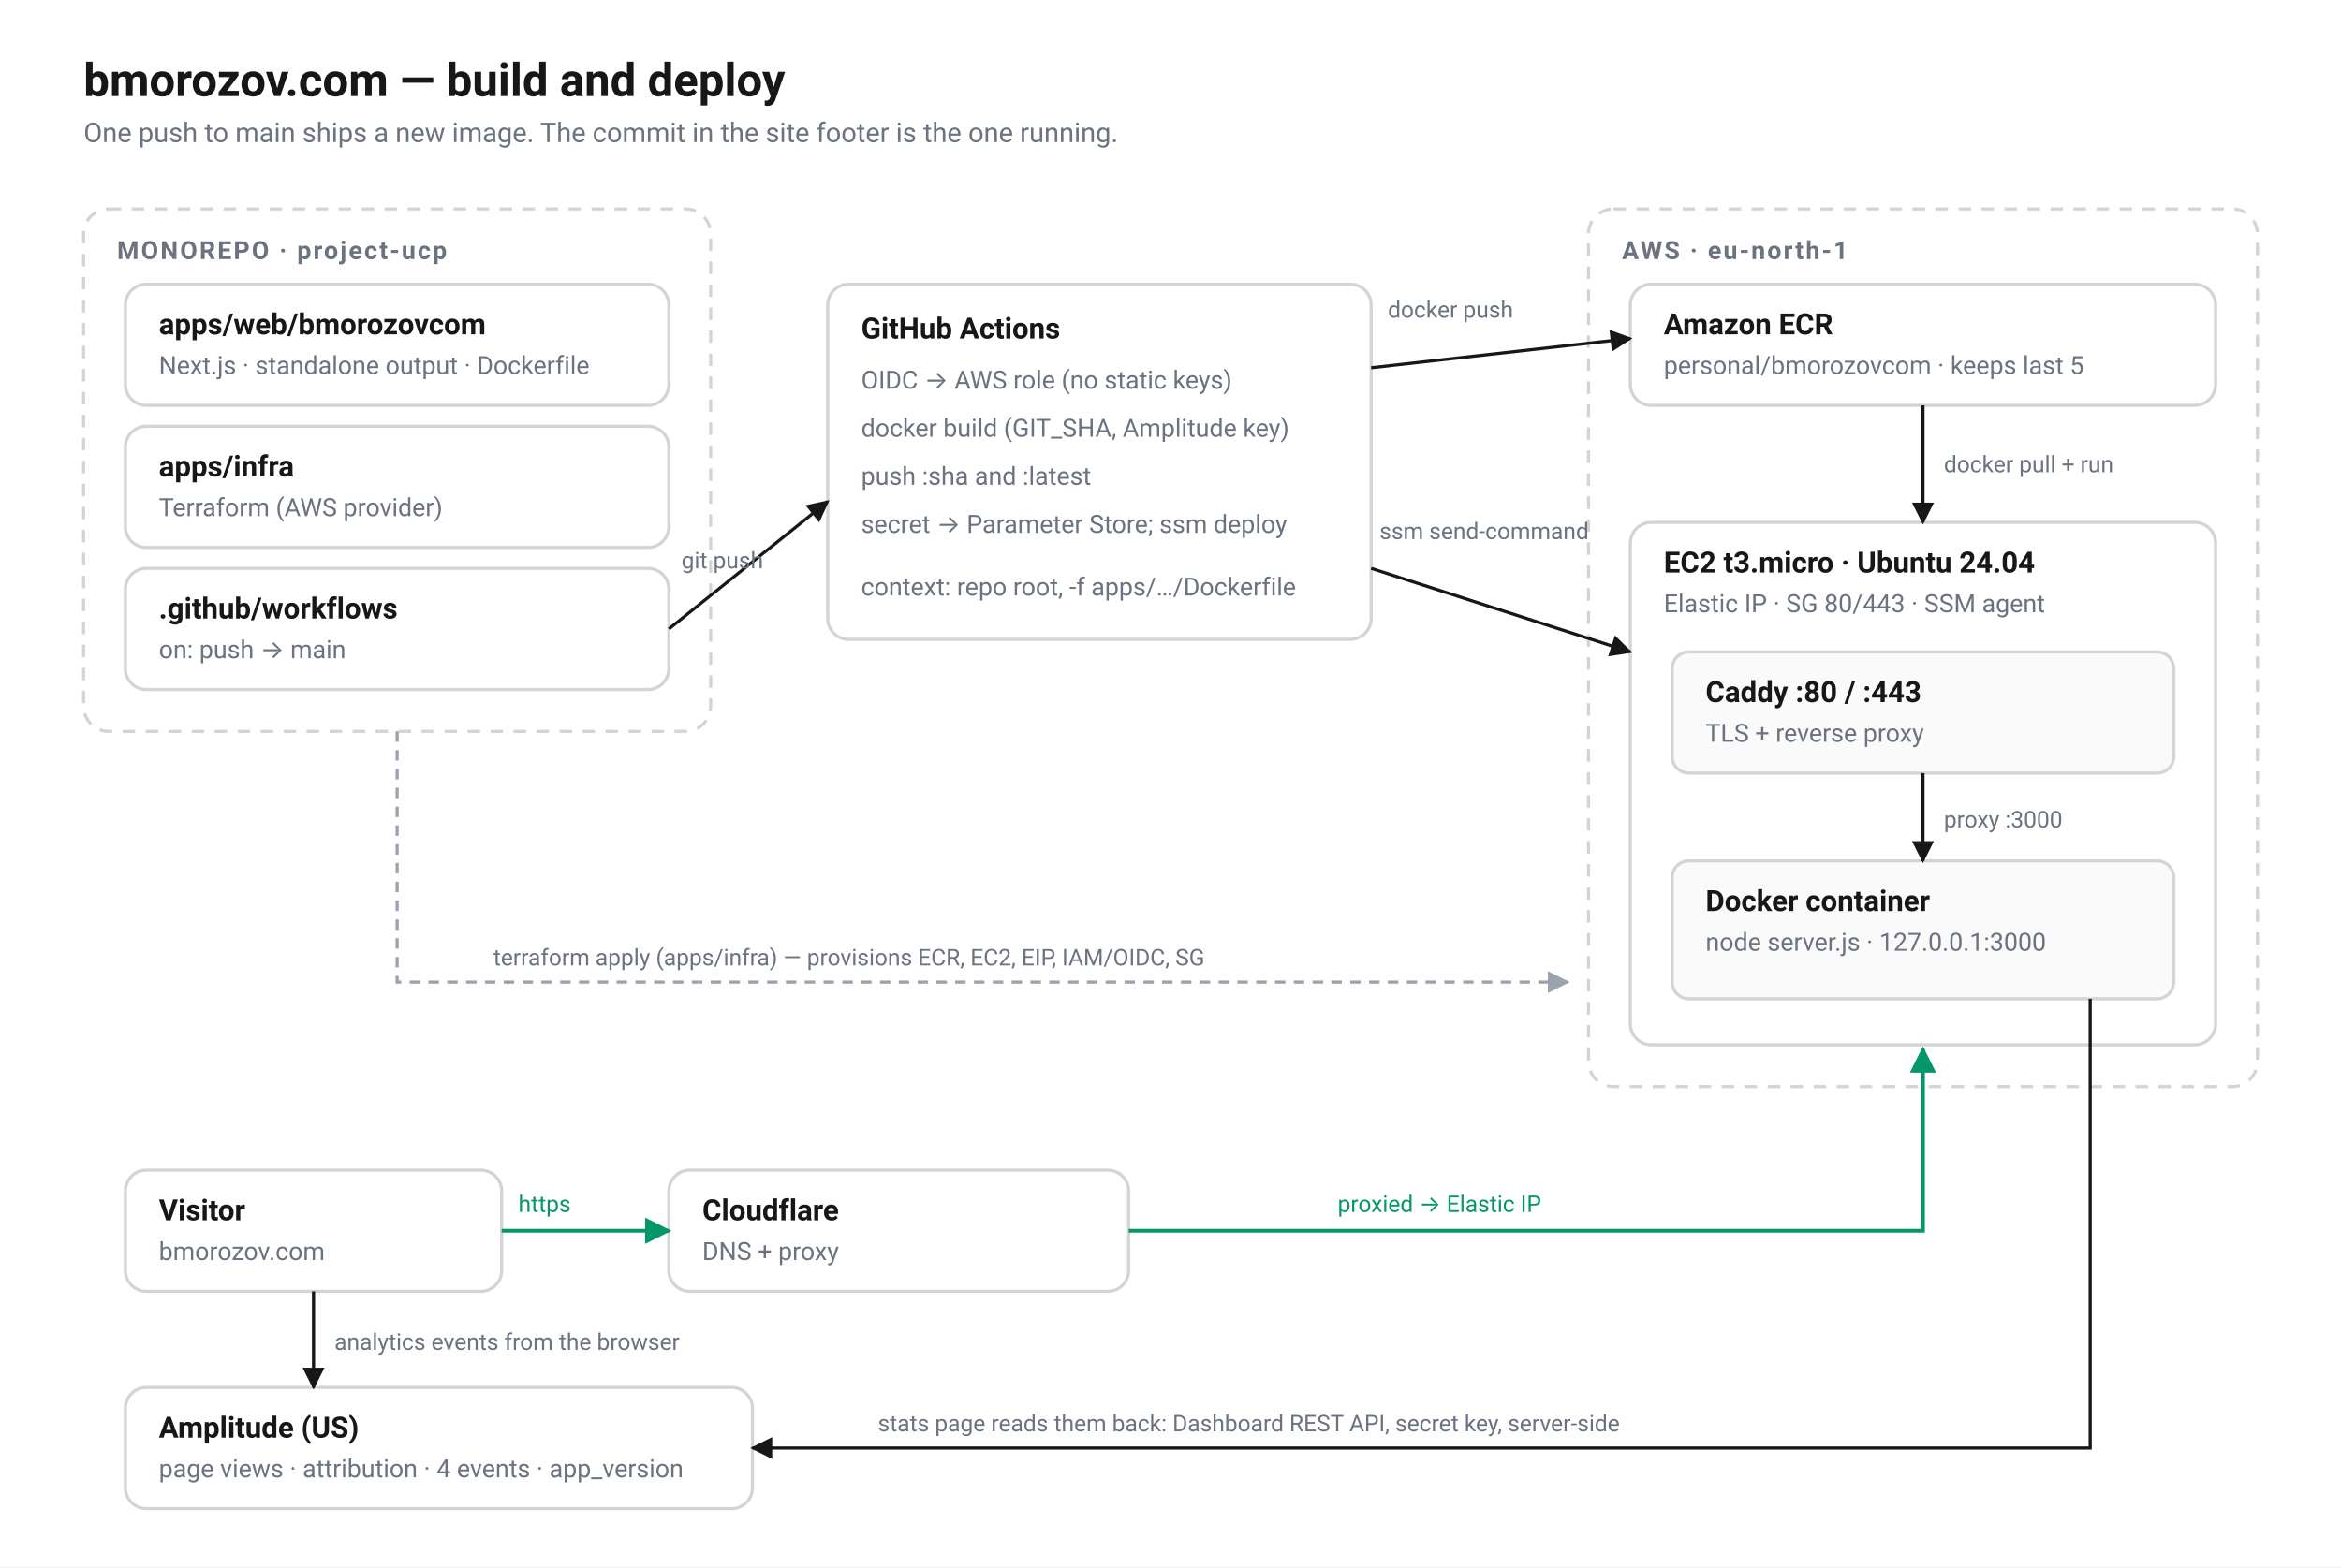
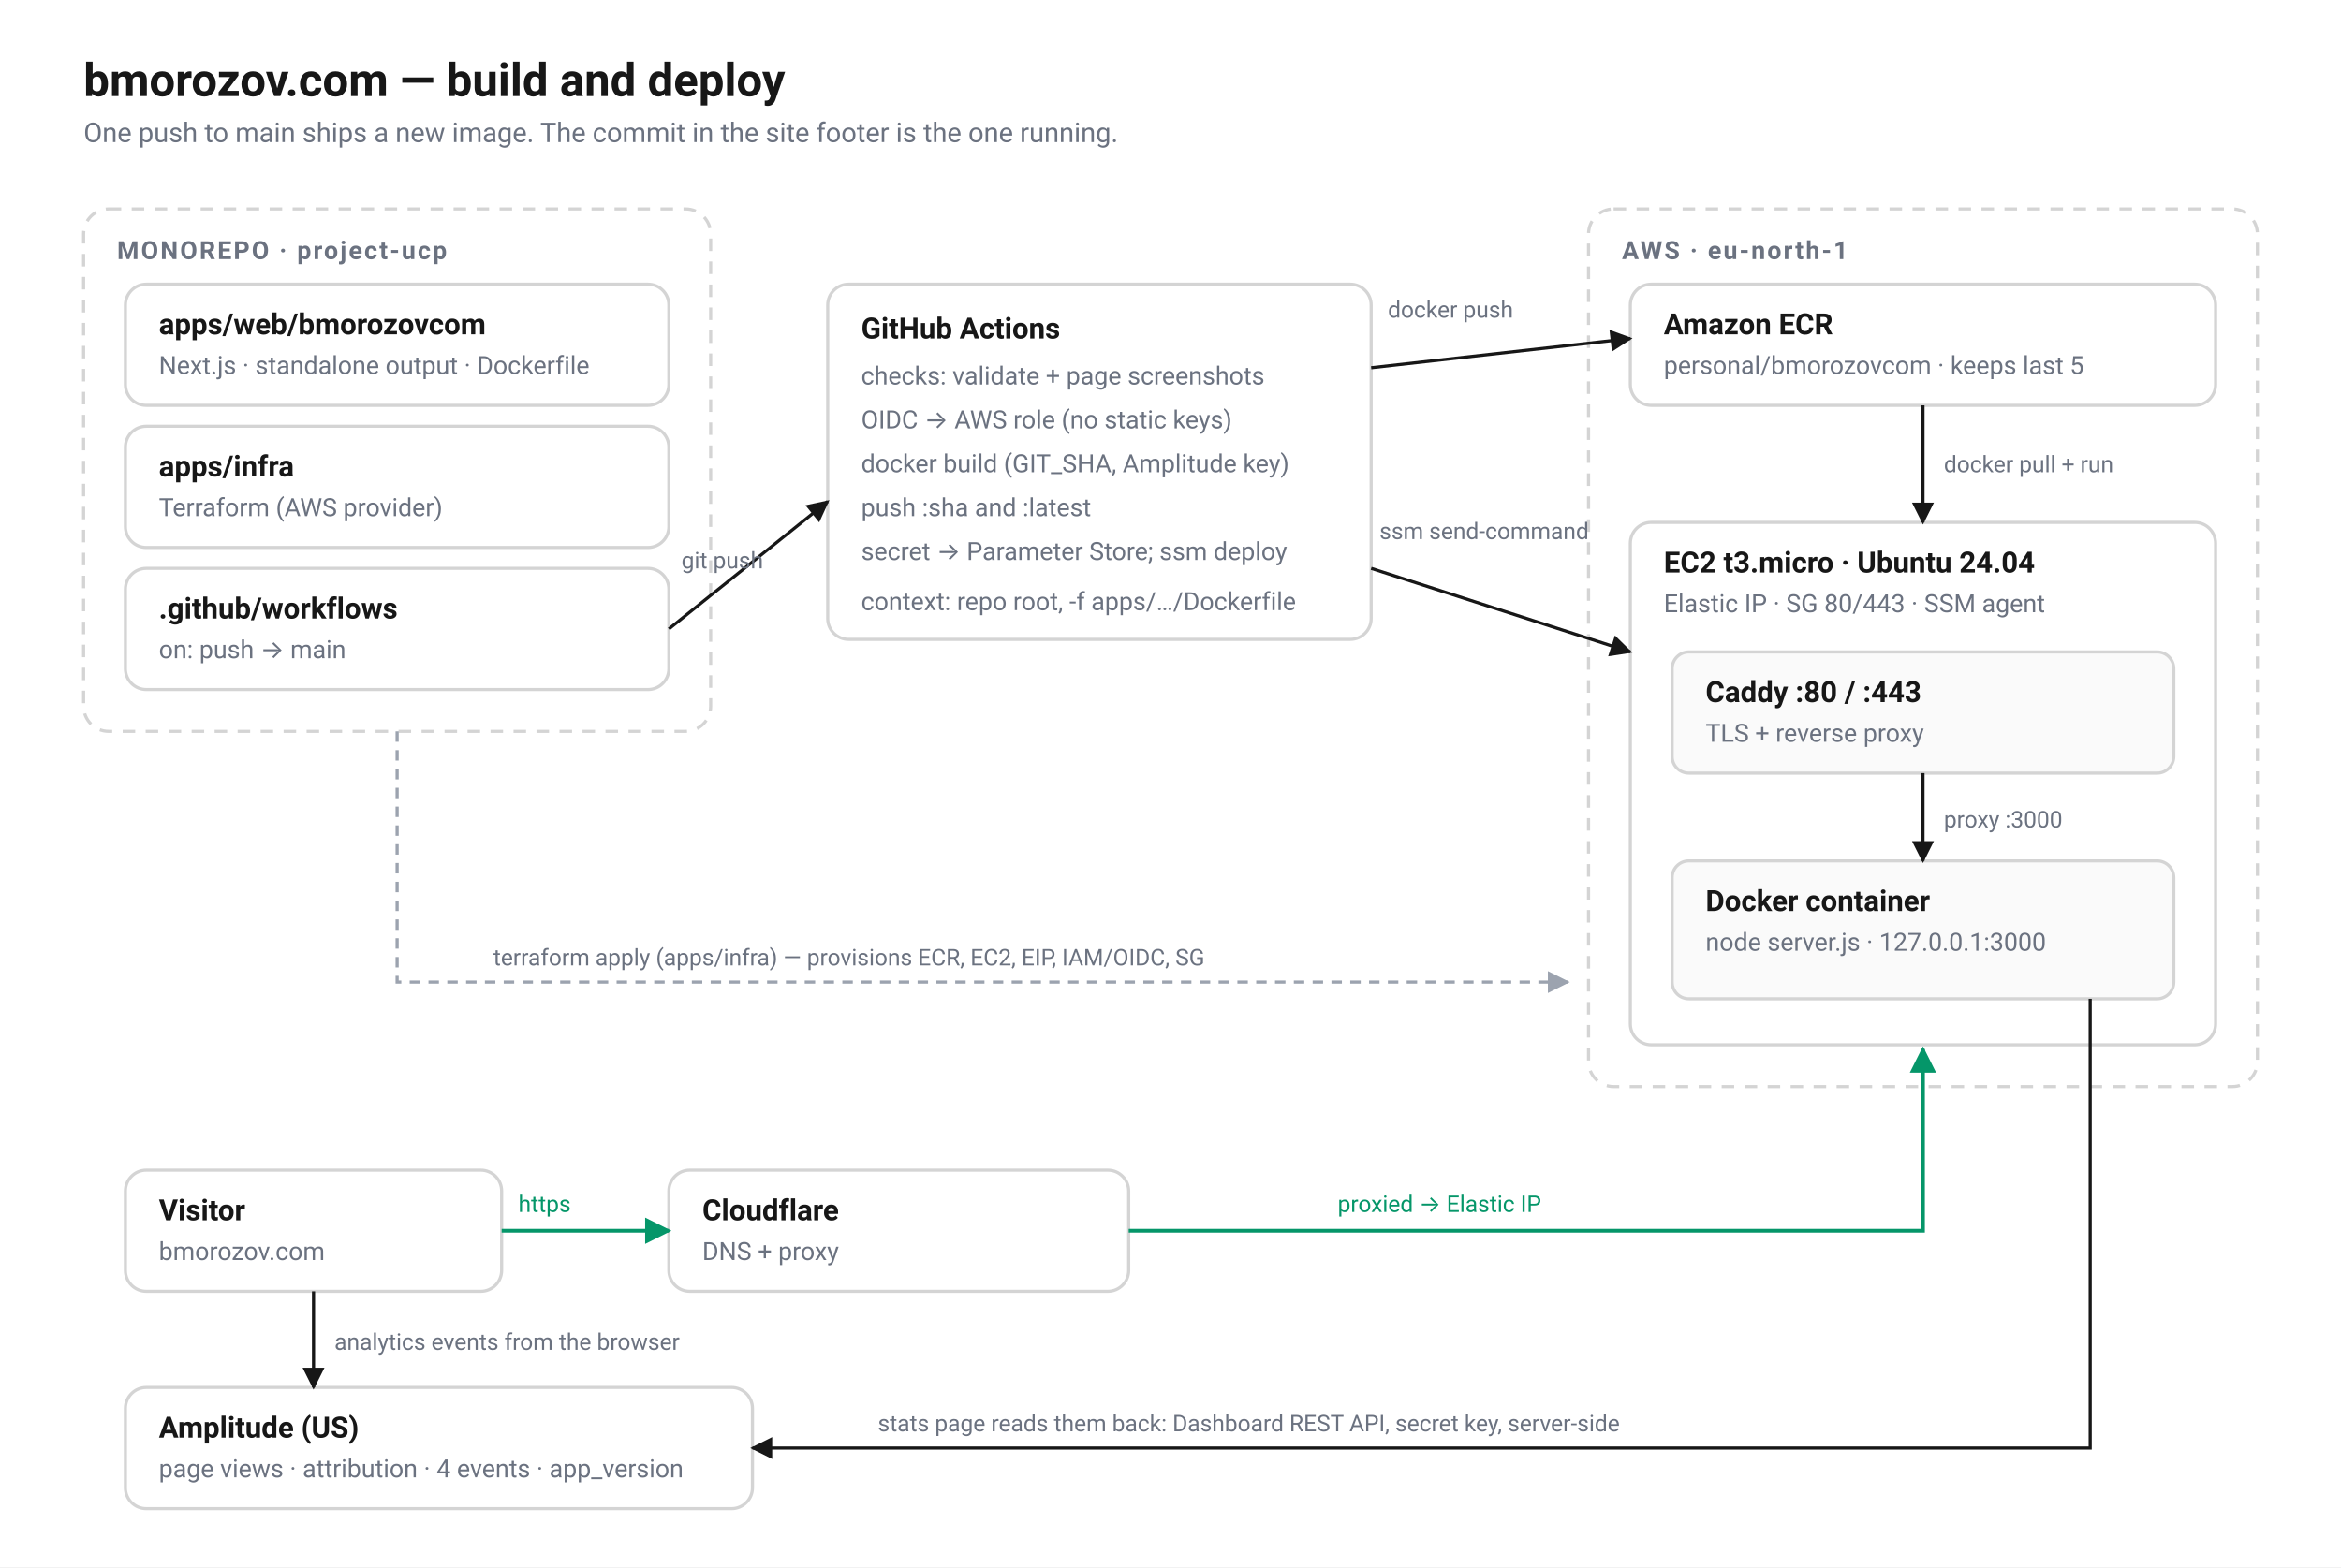
<svg xmlns="http://www.w3.org/2000/svg" viewBox="0 0 1120 750" width="1120" height="750" role="img" aria-labelledby="title desc">
  <style>
    text { font-family: ui-sans-serif, system-ui, -apple-system, "Segoe UI", Roboto, sans-serif; fill: #171717; }
    .h { font-size: 22px; font-weight: 650; }
    .sub { font-size: 13px; fill: #6b7280; }
    .box-title { font-size: 14px; font-weight: 620; }
    .box-sub { font-size: 12px; fill: #6b7280; }
    .group-title { font-size: 12px; font-weight: 620; fill: #6b7280; letter-spacing: 0.08em; }
    .edge-label { font-size: 11px; fill: #6b7280; }
    .box { fill: #ffffff; stroke: #d4d4d4; stroke-width: 1.5; }
    .inner { fill: #fafafa; stroke: #d4d4d4; stroke-width: 1.5; }
    .group { fill: none; stroke: #d4d4d4; stroke-width: 1.5; stroke-dasharray: 6 5; }
    .edge { stroke: #171717; stroke-width: 1.5; fill: none; }
    .edge-dim { stroke: #9ca3af; stroke-width: 1.5; fill: none; stroke-dasharray: 5 4; }
    .edge-live { stroke: #059669; stroke-width: 1.8; fill: none; }
    .live-text { fill: #059669; }
  </style>
  <defs>
    <marker id="arrow" viewBox="0 0 10 10" refX="9" refY="5" markerWidth="7" markerHeight="7" orient="auto-start-reverse">
      <path d="M 0 0 L 10 5 L 0 10 z" fill="#171717" />
    </marker>
    <marker id="arrow-dim" viewBox="0 0 10 10" refX="9" refY="5" markerWidth="7" markerHeight="7" orient="auto-start-reverse">
      <path d="M 0 0 L 10 5 L 0 10 z" fill="#9ca3af" />
    </marker>
    <marker id="arrow-live" viewBox="0 0 10 10" refX="9" refY="5" markerWidth="7" markerHeight="7" orient="auto-start-reverse">
      <path d="M 0 0 L 10 5 L 0 10 z" fill="#059669" />
    </marker>
  </defs>
  <rect width="1120" height="750" fill="#ffffff" />
  <text class="h" x="40" y="46">bmorozov.com — build and deploy</text>
  <text class="sub" x="40" y="68">One push to main ships a new image. The commit in the site footer is the one running.</text>
  <rect class="group" x="40" y="100" width="300" height="250" rx="12" />
  <text class="group-title" x="56" y="124">MONOREPO · project-ucp</text>
  <rect class="box" x="60" y="136" width="260" height="58" rx="10" />
  <text class="box-title" x="76" y="160">apps/web/bmorozovcom</text>
  <text class="box-sub" x="76" y="179">Next.js · standalone output · Dockerfile</text>
  <rect class="box" x="60" y="204" width="260" height="58" rx="10" />
  <text class="box-title" x="76" y="228">apps/infra</text>
  <text class="box-sub" x="76" y="247">Terraform (AWS provider)</text>
  <rect class="box" x="60" y="272" width="260" height="58" rx="10" />
  <text class="box-title" x="76" y="296">.github/workflows</text>
  <text class="box-sub" x="76" y="315">on: push → main</text>
  <rect class="box" x="396" y="136" width="260" height="170" rx="10" />
  <text class="box-title" x="412" y="162">GitHub Actions</text>
-   <text class="box-sub" x="412" y="186">OIDC → AWS role (no static keys)</text>
-   <text class="box-sub" x="412" y="209">docker build (GIT_SHA, Amplitude key)</text>
-   <text class="box-sub" x="412" y="232">push :sha and :latest</text>
-   <text class="box-sub" x="412" y="255">secret → Parameter Store; ssm deploy</text>
-   <text class="box-sub" x="412" y="285">context: repo root, -f apps/…/Dockerfile</text>
+   <text class="box-sub" x="412" y="184">checks: validate + page screenshots</text>
+   <text class="box-sub" x="412" y="205">OIDC → AWS role (no static keys)</text>
+   <text class="box-sub" x="412" y="226">docker build (GIT_SHA, Amplitude key)</text>
+   <text class="box-sub" x="412" y="247">push :sha and :latest</text>
+   <text class="box-sub" x="412" y="268">secret → Parameter Store; ssm deploy</text>
+   <text class="box-sub" x="412" y="292">context: repo root, -f apps/…/Dockerfile</text>
  <rect class="group" x="760" y="100" width="320" height="420" rx="12" />
  <text class="group-title" x="776" y="124">AWS · eu-north-1</text>
  <rect class="box" x="780" y="136" width="280" height="58" rx="10" />
  <text class="box-title" x="796" y="160">Amazon ECR</text>
  <text class="box-sub" x="796" y="179">personal/bmorozovcom · keeps last 5</text>
  <rect class="box" x="780" y="250" width="280" height="250" rx="10" />
  <text class="box-title" x="796" y="274">EC2 t3.micro · Ubuntu 24.04</text>
  <text class="box-sub" x="796" y="293">Elastic IP · SG 80/443 · SSM agent</text>
  <rect class="inner" x="800" y="312" width="240" height="58" rx="8" />
  <text class="box-title" x="816" y="336">Caddy :80 / :443</text>
  <text class="box-sub" x="816" y="355">TLS + reverse proxy</text>
  <rect class="inner" x="800" y="412" width="240" height="66" rx="8" />
  <text class="box-title" x="816" y="436">Docker container</text>
  <text class="box-sub" x="816" y="455">node server.js · 127.0.0.1:3000</text>
  <rect class="box" x="60" y="560" width="180" height="58" rx="10" />
  <text class="box-title" x="76" y="584">Visitor</text>
  <text class="box-sub" x="76" y="603">bmorozov.com</text>
  <rect class="box" x="320" y="560" width="220" height="58" rx="10" />
  <text class="box-title" x="336" y="584">Cloudflare</text>
  <text class="box-sub" x="336" y="603">DNS + proxy</text>
  <rect class="box" x="60" y="664" width="300" height="58" rx="10" />
  <text class="box-title" x="76" y="688">Amplitude (US)</text>
  <text class="box-sub" x="76" y="707">page views · attribution · 4 events · app_version</text>
  <path class="edge" d="M 320 301 L 396 240" marker-end="url(#arrow)" />
  <text class="edge-label" x="326" y="272">git push</text>
  <path class="edge" d="M 656 176 L 780 162" marker-end="url(#arrow)" />
  <text class="edge-label" x="664" y="152">docker push</text>
  <path class="edge" d="M 656 272 L 780 312" marker-end="url(#arrow)" />
  <text class="edge-label" x="660" y="258">ssm send-command</text>
  <path class="edge" d="M 920 194 L 920 250" marker-end="url(#arrow)" />
  <text class="edge-label" x="930" y="226">docker pull + run</text>
  <path class="edge" d="M 920 370 L 920 412" marker-end="url(#arrow)" />
  <text class="edge-label" x="930" y="396">proxy :3000</text>
  <path class="edge-live" d="M 240 589 L 320 589" marker-end="url(#arrow-live)" />
  <text class="edge-label live-text" x="248" y="580">https</text>
  <path class="edge-live" d="M 540 589 L 920 589 L 920 502" marker-end="url(#arrow-live)" />
  <text class="edge-label live-text" x="640" y="580">proxied → Elastic IP</text>
  <path class="edge" d="M 150 618 L 150 664" marker-end="url(#arrow)" />
  <text class="edge-label" x="160" y="646">analytics events from the browser</text>
  <path class="edge" d="M 1000 478 L 1000 693 L 360 693" marker-end="url(#arrow)" />
  <text class="edge-label" x="420" y="685">stats page reads them back: Dashboard REST API, secret key, server-side</text>
  <path class="edge-dim" d="M 190 350 L 190 470 L 750 470" marker-end="url(#arrow-dim)" />
  <text class="edge-label" x="236" y="462">terraform apply (apps/infra) — provisions ECR, EC2, EIP, IAM/OIDC, SG</text>
</svg>
